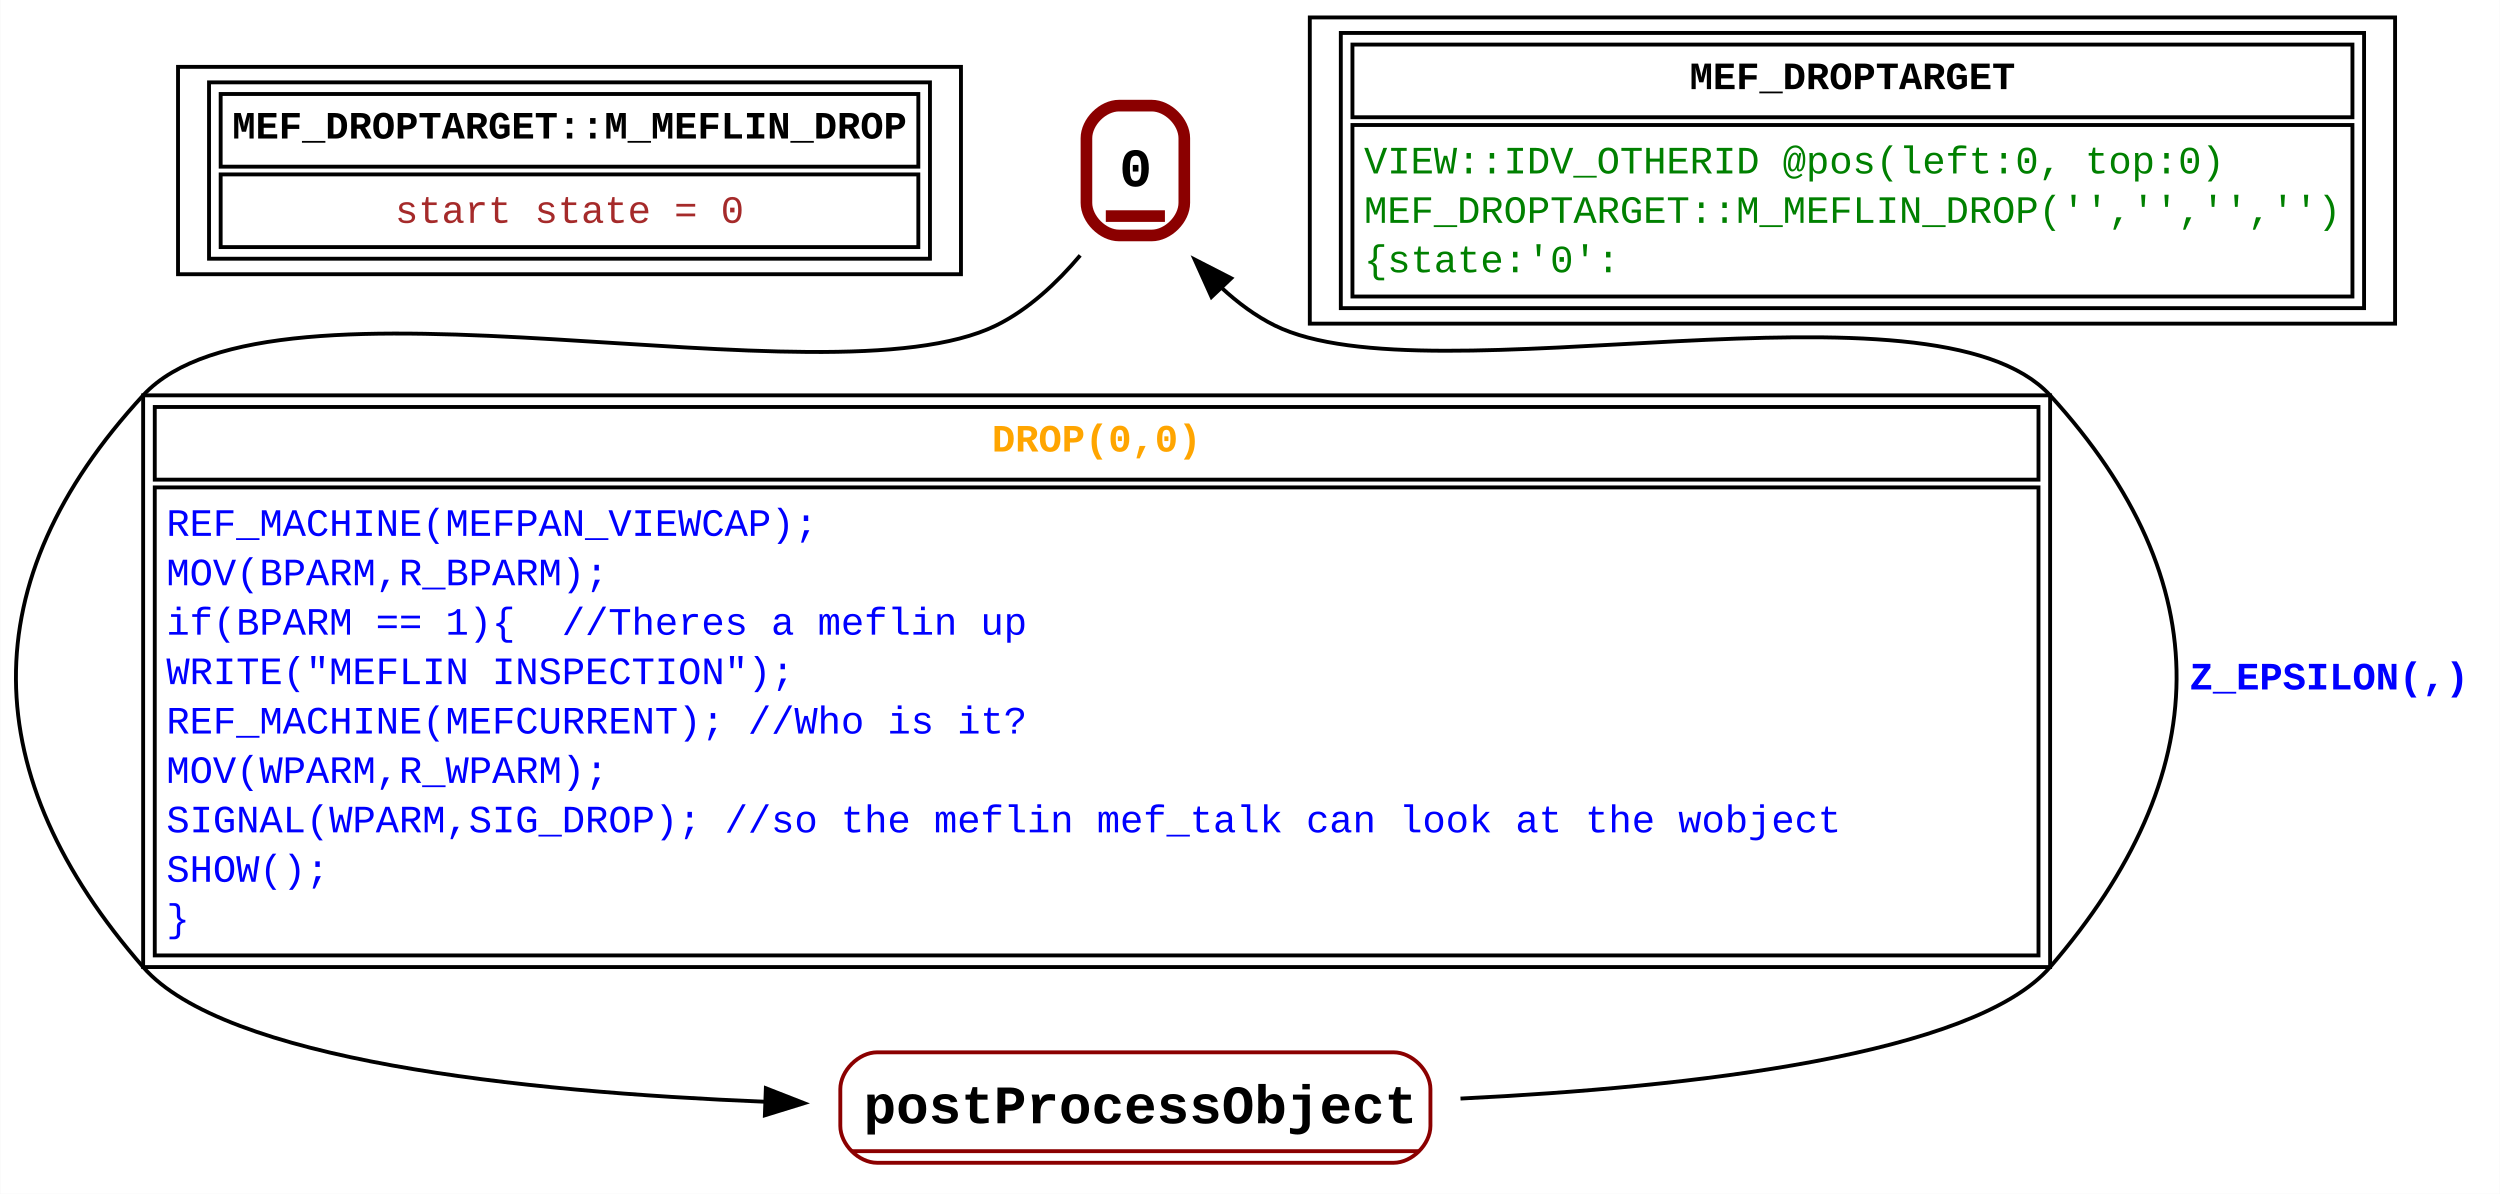
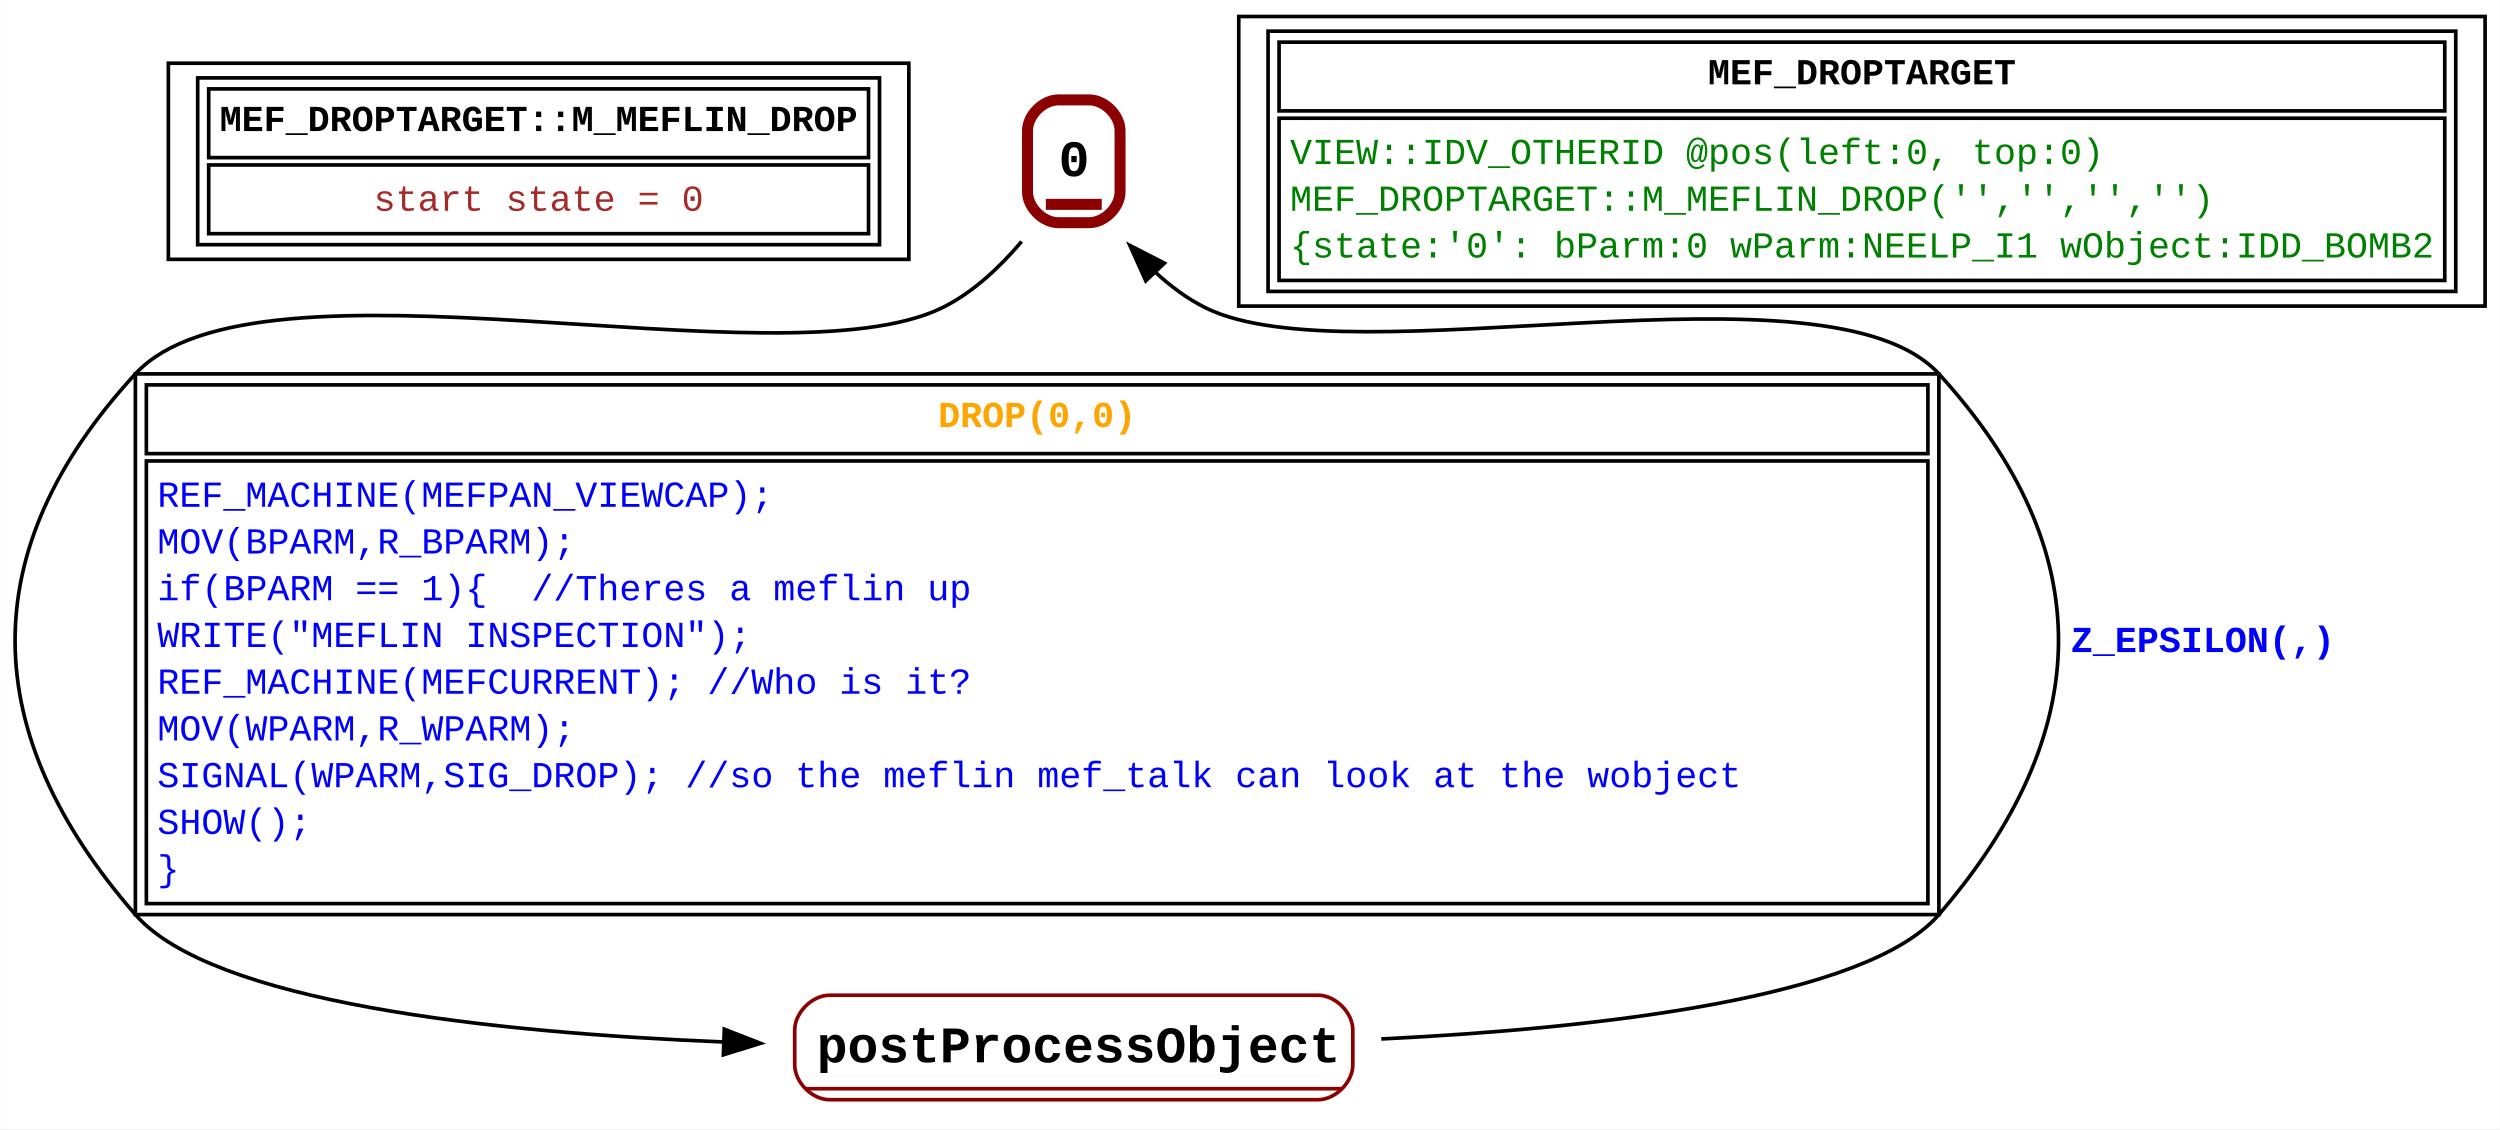
- <svg xmlns="http://www.w3.org/2000/svg" width="645pt" height="308pt" viewBox="0.00 0.00 644.86 308.00">
+ <svg xmlns="http://www.w3.org/2000/svg" width="682pt" height="308pt" viewBox="0.00 0.00 681.86 308.00">
  <g id="graph0" class="graph" transform="scale(1 1) rotate(0) translate(4 304)">
-     <polygon fill="white" stroke="none" points="-4,4 -4,-304 640.86,-304 640.86,4 -4,4" />
+     <polygon fill="white" stroke="none" points="-4,4 -4,-304 677.86,-304 677.86,4 -4,4" />
    <g id="node1" class="node">
      <polygon fill="none" stroke="black" points="41.86,-233.25 41.86,-286.75 243.86,-286.75 243.86,-233.25 41.86,-233.25" />
      <polygon fill="none" stroke="black" points="52.86,-261 52.86,-279.75 232.86,-279.75 232.86,-261 52.86,-261" />
      <text text-anchor="start" x="55.86" y="-268.25" font-family="Courier New" font-weight="bold" font-size="10.00">MEF_DROPTARGET::M_MEFLIN_DROP</text>
      <polygon fill="none" stroke="black" points="52.86,-240.25 52.86,-259 232.86,-259 232.86,-240.25 52.86,-240.25" />
      <text text-anchor="start" x="97.86" y="-246.5" font-family="Courier New" font-size="10.00" fill="brown">start state = 0</text>
      <polygon fill="none" stroke="black" points="49.86,-237.25 49.86,-282.75 235.86,-282.75 235.86,-237.25 49.86,-237.25" />
    </g>
    <g id="node2" class="node">
      <polyline fill="none" stroke="darkred" stroke-width="3" points="281.23,-248.25 296.48,-248.25" />
      <text text-anchor="start" x="284.73" y="-255.95" font-family="Courier New" font-weight="bold" font-size="14.00">0</text>
      <path fill="none" stroke="darkred" stroke-width="3" d="M284.65,-243.25C284.65,-243.25 293.06,-243.25 293.06,-243.25 297.27,-243.25 301.48,-247.46 301.48,-251.67 301.48,-251.67 301.48,-268.33 301.48,-268.33 301.48,-272.54 297.27,-276.75 293.06,-276.75 293.06,-276.75 284.65,-276.75 284.65,-276.75 280.44,-276.75 276.23,-272.54 276.23,-268.33 276.23,-268.33 276.23,-251.67 276.23,-251.67 276.23,-247.46 280.44,-243.25 284.65,-243.25" />
    </g>
    <g id="node3" class="node">
      <polyline fill="none" stroke="darkred" points="215.73,-7 361.98,-7" />
      <text text-anchor="start" x="218.73" y="-14.2" font-family="Courier New" font-weight="bold" font-size="14.00">postProcessObject</text>
      <path fill="none" stroke="darkred" d="M222.23,-4C222.23,-4 355.48,-4 355.48,-4 360.23,-4 364.98,-8.75 364.98,-13.5 364.98,-13.5 364.98,-23 364.98,-23 364.98,-27.75 360.23,-32.5 355.48,-32.5 355.48,-32.5 222.23,-32.5 222.23,-32.5 217.48,-32.5 212.73,-27.75 212.73,-23 212.73,-23 212.73,-13.5 212.73,-13.5 212.73,-8.75 217.48,-4 222.23,-4" />
    </g>
    <g id="edge1" class="edge">
      <path fill="none" stroke="black" d="M274.62,-238.11C268.74,-231.15 261.3,-224.12 252.86,-220 208.76,-198.51 66.1,-238.07 32.86,-202 -11.57,-153.79 -10.22,-103.92 32.86,-54.5 53.71,-30.57 129.73,-22.33 193.55,-19.74" />
      <polygon fill="black" stroke="black" points="193.52,-23.24 203.39,-19.38 193.27,-16.25 193.52,-23.24" />
      <polygon fill="none" stroke="black" points="35.86,-180.25 35.86,-199 521.86,-199 521.86,-180.25 35.86,-180.25" />
      <text text-anchor="start" x="251.86" y="-187.5" font-family="Courier New" font-weight="bold" font-size="10.00" fill="orange">DROP(0,0)</text>
      <polygon fill="none" stroke="black" points="35.86,-57.5 35.86,-178.25 521.86,-178.25 521.86,-57.5 35.86,-57.5" />
      <text text-anchor="start" x="38.86" y="-165.75" font-family="Courier New" font-size="10.00" fill="blue">    REF_MACHINE(MEFPAN_VIEWCAP);</text>
      <text text-anchor="start" x="38.86" y="-153" font-family="Courier New" font-size="10.00" fill="blue">    MOV(BPARM,R_BPARM);</text>
      <text text-anchor="start" x="38.86" y="-140.25" font-family="Courier New" font-size="10.00" fill="blue">    if(BPARM == 1){  //Theres a meflin up</text>
      <text text-anchor="start" x="38.86" y="-127.5" font-family="Courier New" font-size="10.00" fill="blue">        WRITE("MEFLIN INSPECTION");</text>
      <text text-anchor="start" x="38.86" y="-114.75" font-family="Courier New" font-size="10.00" fill="blue">        REF_MACHINE(MEFCURRENT); //Who is it?</text>
      <text text-anchor="start" x="38.86" y="-102" font-family="Courier New" font-size="10.00" fill="blue">        MOV(WPARM,R_WPARM);</text>
      <text text-anchor="start" x="38.86" y="-89.25" font-family="Courier New" font-size="10.00" fill="blue">        SIGNAL(WPARM,SIG_DROP); //so the meflin mef_talk can look at the wobject</text>
      <text text-anchor="start" x="38.86" y="-76.5" font-family="Courier New" font-size="10.00" fill="blue">        SHOW();</text>
      <text text-anchor="start" x="38.86" y="-63.75" font-family="Courier New" font-size="10.00" fill="blue">    }</text>
      <polygon fill="none" stroke="black" points="32.86,-54.5 32.86,-202 524.86,-202 524.86,-54.5 32.86,-54.5" />
    </g>
    <g id="edge2" class="edge">
      <path fill="none" stroke="black" d="M372.74,-20.57C432.39,-23.49 505.28,-31.79 524.86,-54.5 567.65,-104.16 569.08,-153.61 524.86,-202 494.75,-234.94 364.89,-200.29 324.86,-220 319.85,-222.47 315.2,-225.95 311.01,-229.83" />
      <polygon fill="black" stroke="black" points="308.5,-227.39 304.15,-237.05 313.58,-232.21 308.5,-227.39" />
      <text text-anchor="start" x="560.86" y="-126.12" font-family="Courier New" font-weight="bold" font-size="10.00" fill="blue">Z_EPSILON(,)</text>
    </g>
    <g id="node4" class="node">
-       <polygon fill="none" stroke="black" points="333.86,-220.5 333.86,-299.5 613.86,-299.5 613.86,-220.5 333.86,-220.5" />
-       <polygon fill="none" stroke="black" points="344.86,-273.75 344.86,-292.5 602.86,-292.5 602.86,-273.75 344.86,-273.75" />
-       <text text-anchor="start" x="431.86" y="-281" font-family="Courier New" font-weight="bold" font-size="10.00">MEF_DROPTARGET</text>
-       <polygon fill="none" stroke="black" points="344.86,-227.5 344.86,-271.75 602.86,-271.75 602.86,-227.5 344.86,-227.5" />
+       <polygon fill="none" stroke="black" points="333.86,-220.5 333.86,-299.5 673.86,-299.5 673.86,-220.5 333.86,-220.5" />
+       <polygon fill="none" stroke="black" points="344.86,-273.75 344.86,-292.5 662.86,-292.5 662.86,-273.75 344.86,-273.75" />
+       <text text-anchor="start" x="461.86" y="-281" font-family="Courier New" font-weight="bold" font-size="10.00">MEF_DROPTARGET</text>
+       <polygon fill="none" stroke="black" points="344.86,-227.5 344.86,-271.75 662.86,-271.75 662.86,-227.5 344.86,-227.5" />
      <text text-anchor="start" x="347.86" y="-259.25" font-family="Courier New" font-size="10.00" fill="green">VIEW::IDV_OTHERID @pos(left:0, top:0)</text>
      <text text-anchor="start" x="347.86" y="-246.5" font-family="Courier New" font-size="10.00" fill="green">MEF_DROPTARGET::M_MEFLIN_DROP('','','','')</text>
-       <text text-anchor="start" x="347.86" y="-233.75" font-family="Courier New" font-size="10.00" fill="green">{state:'0':</text>
-       <polygon fill="none" stroke="black" points="341.86,-224.5 341.86,-295.5 605.86,-295.5 605.86,-224.5 341.86,-224.5" />
+       <text text-anchor="start" x="347.86" y="-233.75" font-family="Courier New" font-size="10.00" fill="green">{state:'0': bParm:0 wParm:NEELP_I1 wObject:IDD_BOMB2</text>
+       <polygon fill="none" stroke="black" points="341.86,-224.5 341.86,-295.5 665.86,-295.5 665.86,-224.5 341.86,-224.5" />
    </g>
  </g>
</svg>
